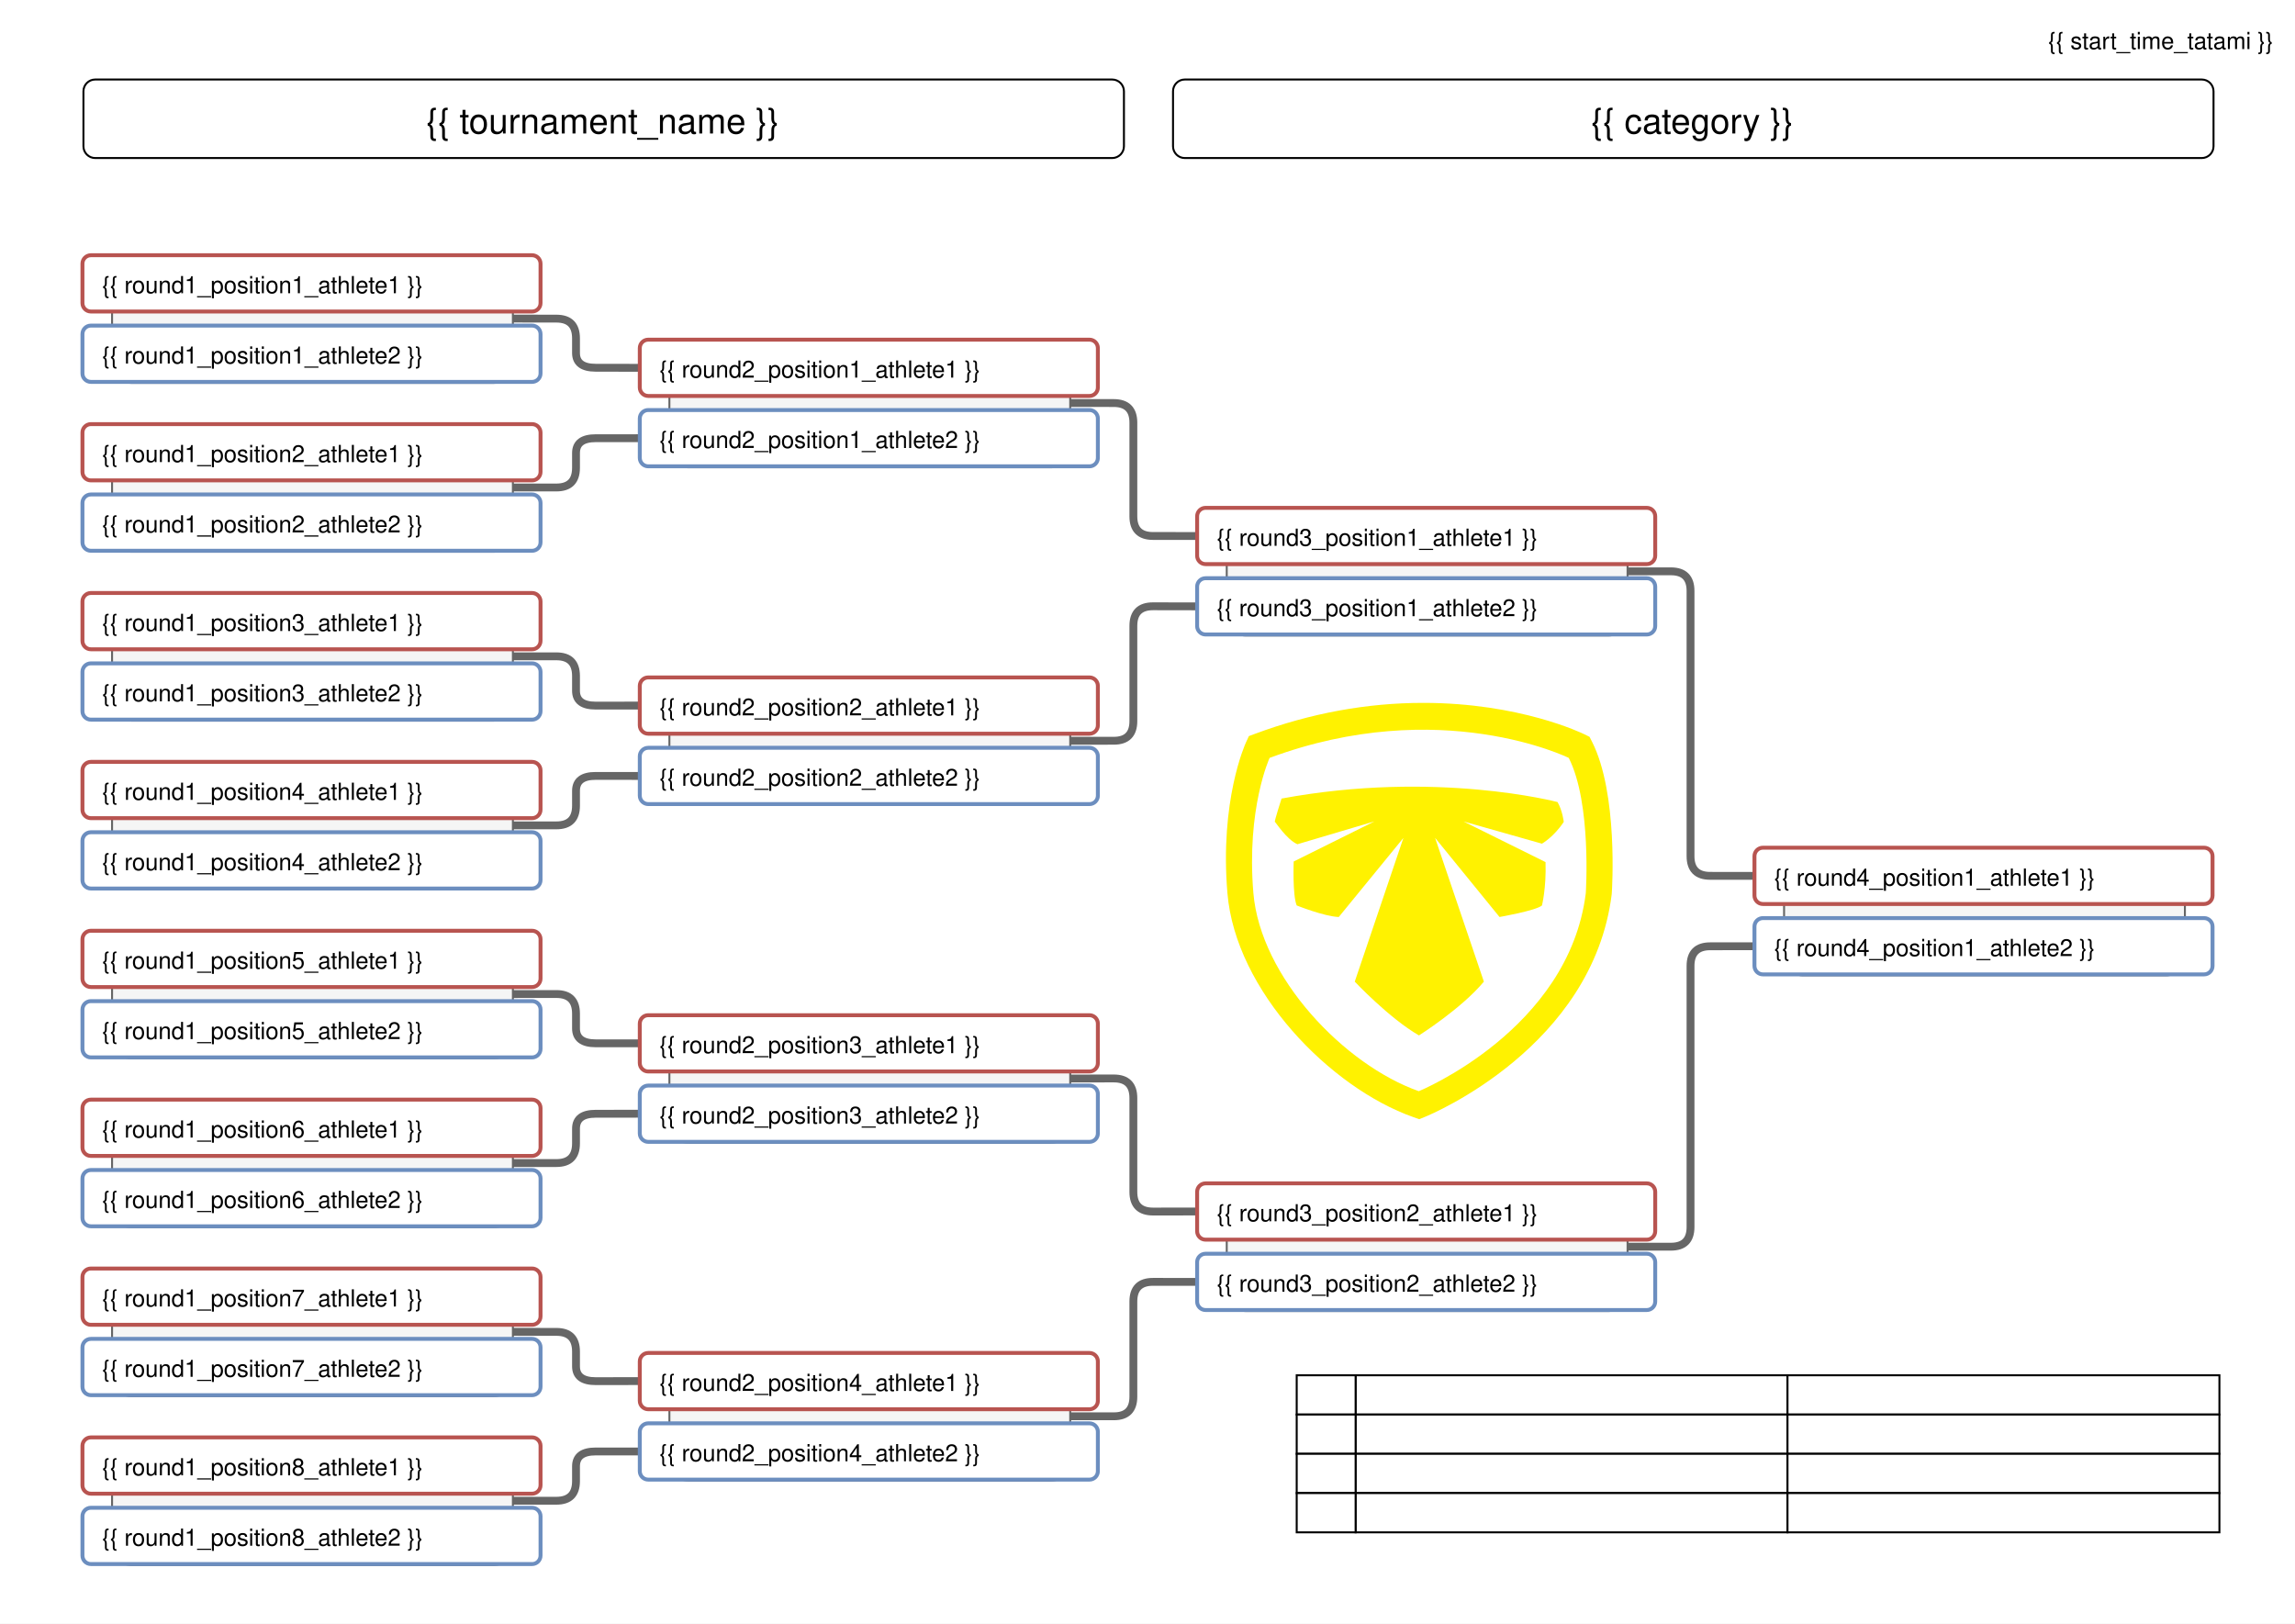
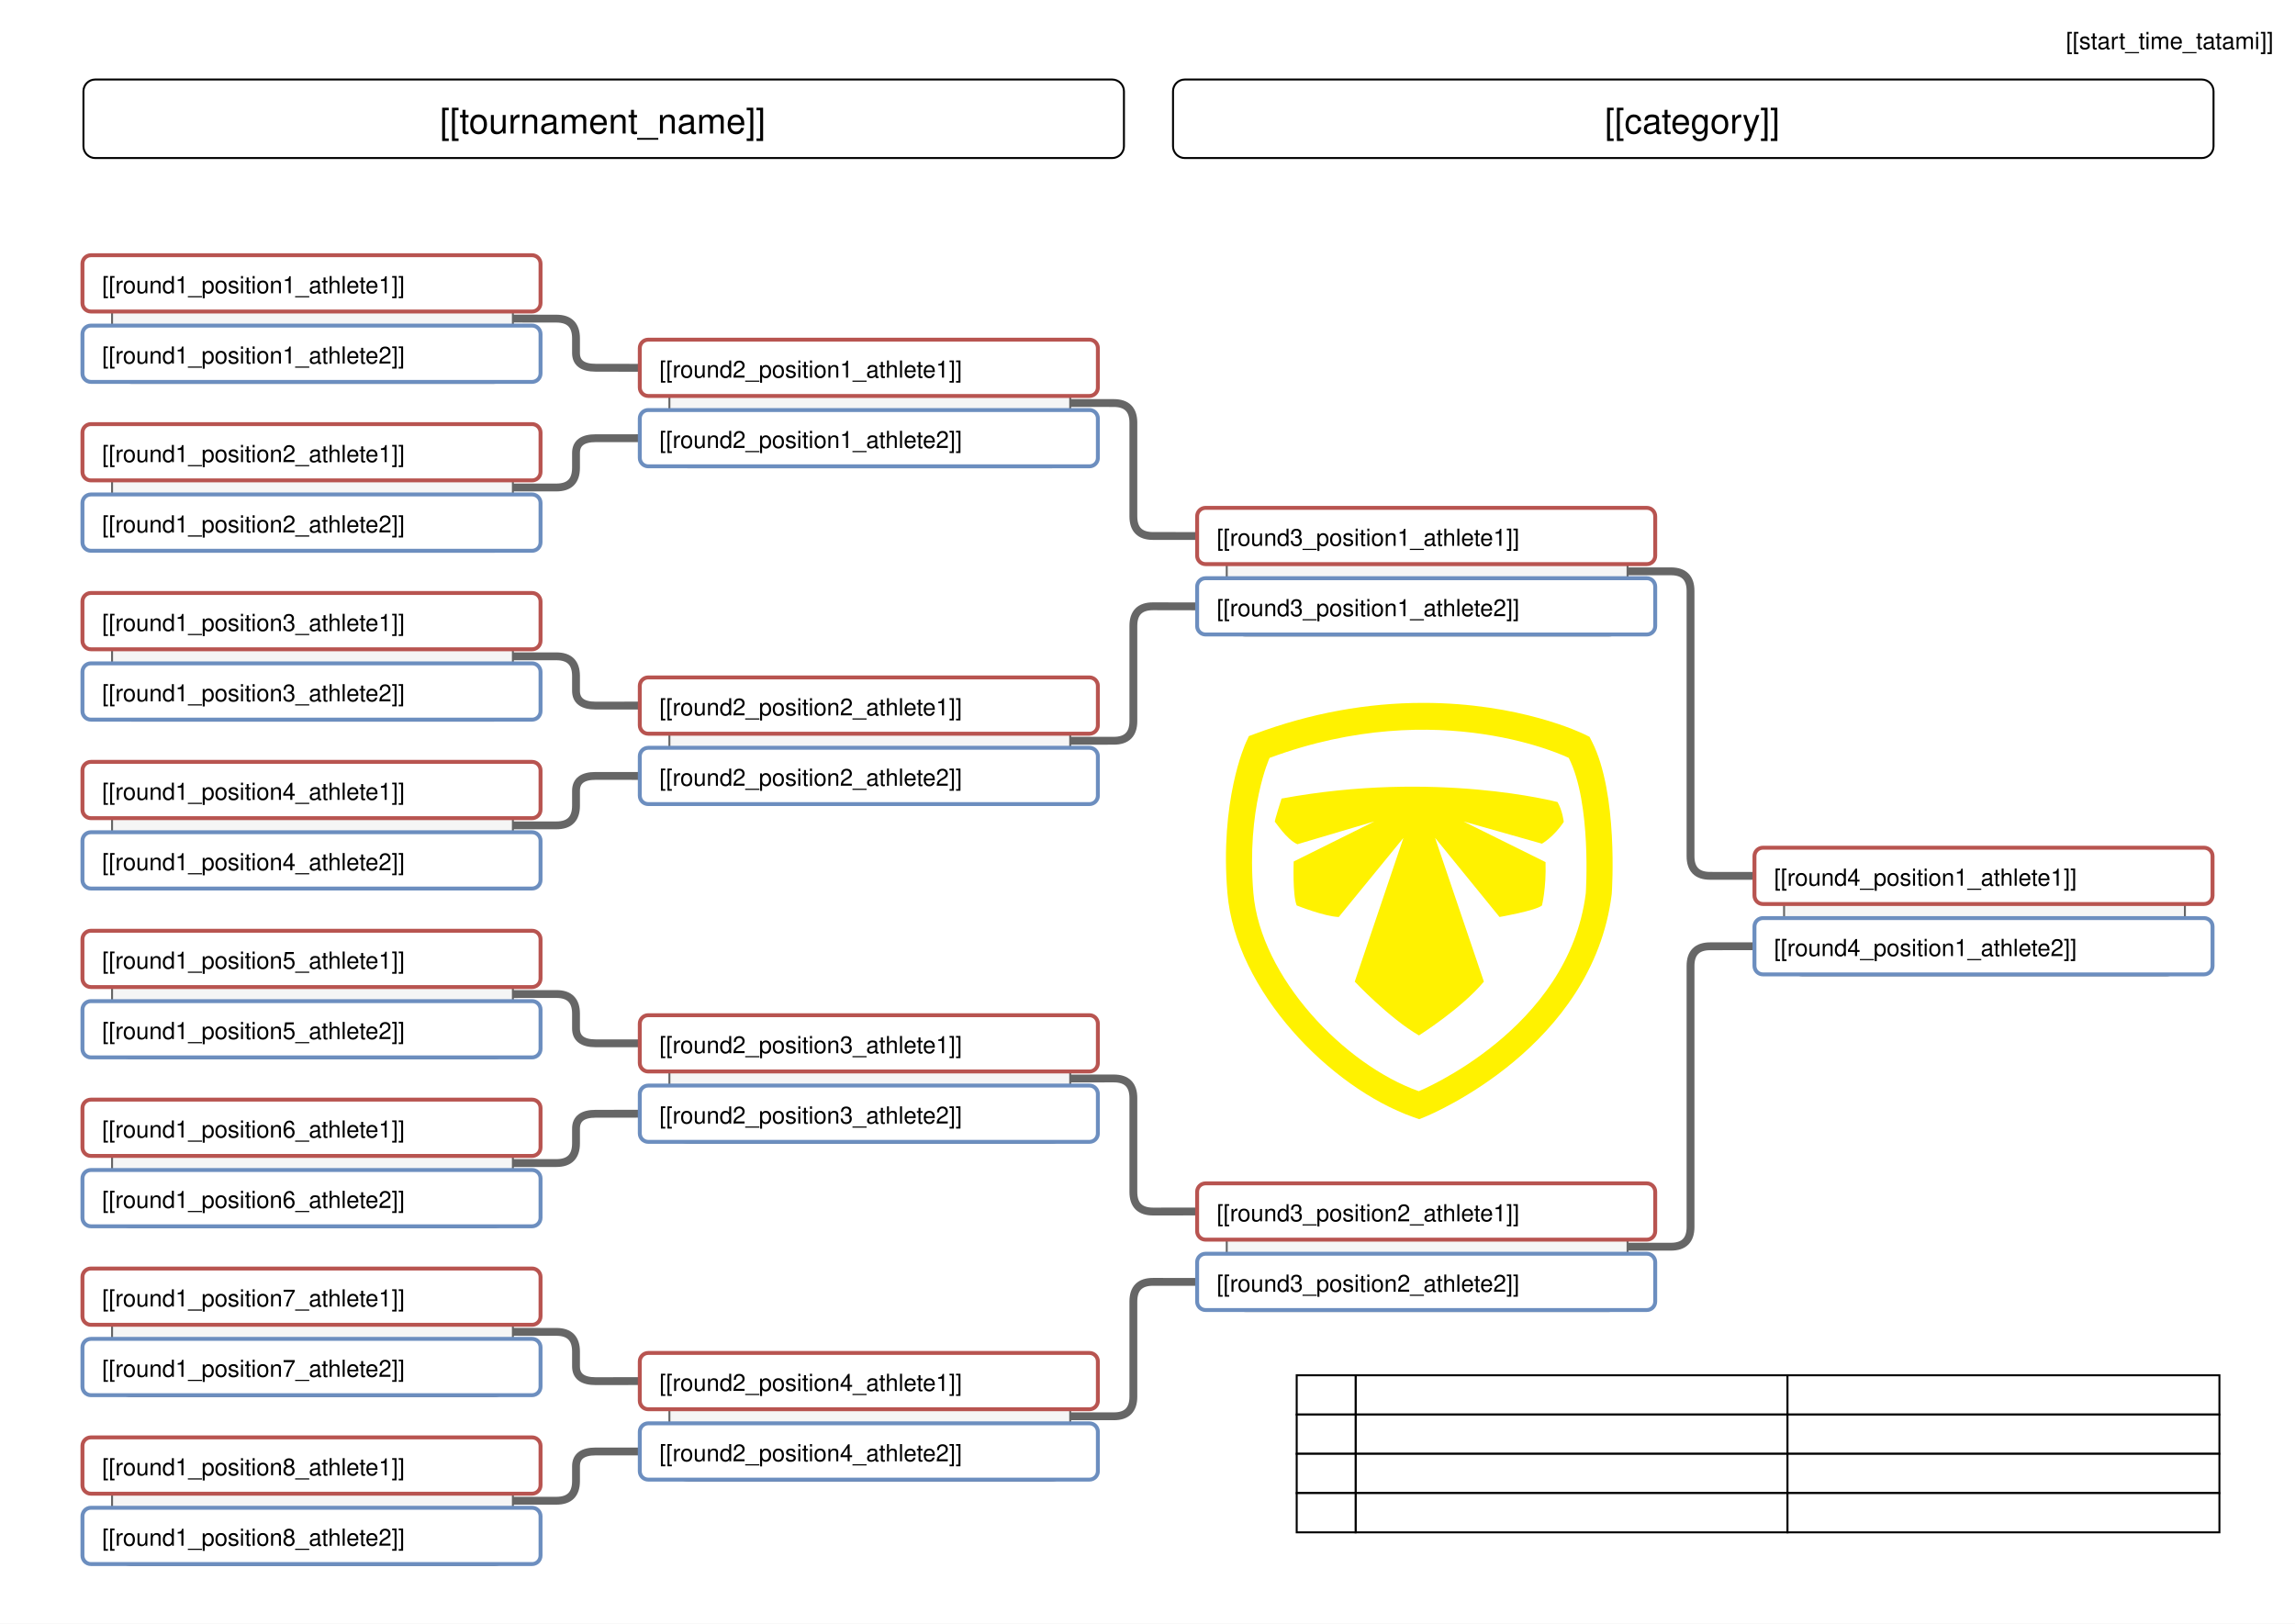
<svg xmlns="http://www.w3.org/2000/svg" style="background: #ffffff; background-color: #ffffff; color-scheme: light;" version="1.1" width="1169px" height="827px" viewBox="0 0 1169 827">
  <defs />
  <rect fill="#ffffff" width="100%" height="100%" x="0" y="0" style="fill: rgb(255, 255, 255);" />
  <g>
    <g data-cell-id="0">
      <g data-cell-id="1">
        <g data-cell-id="Np6NXg_4izOHI7aook8U-42">
          <g>
            <path d="M 260.75 248.3 L 283.4 248.3 Q 293.4 248.3 293.4 238.3 L 293.4 230.75 Q 293.4 223.2 303.4 223.2 L 325.89 223.19" fill="none" stroke="#666666" stroke-width="4" stroke-miterlimit="10" pointer-events="stroke" style="stroke: rgb(102, 102, 102);" />
          </g>
        </g>
        <g data-cell-id="Np6NXg_4izOHI7aook8U-43">
          <g>
            <path d="M 260.75 162.26 L 283.4 162.29 Q 293.4 162.3 293.4 172.3 L 293.4 179.8 Q 293.4 187.3 303.4 187.31 L 325.89 187.35" fill="none" stroke="#666666" stroke-width="4" stroke-miterlimit="10" pointer-events="stroke" style="stroke: rgb(102, 102, 102);" />
          </g>
        </g>
        <g data-cell-id="Np6NXg_4izOHI7aook8U-57">
          <g>
            <path d="M 260.75 420.4 L 283.4 420.4 Q 293.4 420.4 293.4 410.4 L 293.4 402.8 Q 293.4 395.2 303.4 395.21 L 325.89 395.23" fill="none" stroke="#666666" stroke-width="4" stroke-miterlimit="10" pointer-events="stroke" style="stroke: rgb(102, 102, 102);" />
          </g>
        </g>
        <g data-cell-id="Np6NXg_4izOHI7aook8U-58">
          <g>
            <path d="M 260.75 334.3 L 283.4 334.3 Q 293.4 334.3 293.4 344.3 L 293.4 351.85 Q 293.4 359.4 303.4 359.4 L 325.89 359.38" fill="none" stroke="#666666" stroke-width="4" stroke-miterlimit="10" pointer-events="stroke" style="stroke: rgb(102, 102, 102);" />
          </g>
        </g>
        <g data-cell-id="Np6NXg_4izOHI7aook8U-63">
          <g>
            <path d="M 544.64 205.27 L 567.3 205.29 Q 577.3 205.3 577.3 215.3 L 577.3 263 Q 577.3 273 587.3 273 L 609.78 273.01" fill="none" stroke="#666666" stroke-width="4" stroke-miterlimit="10" pointer-events="stroke" style="stroke: rgb(102, 102, 102);" />
          </g>
        </g>
        <g data-cell-id="Np6NXg_4izOHI7aook8U-64">
          <g>
            <path d="M 544.64 377.31 L 567.3 377.3 Q 577.3 377.3 577.3 367.3 L 577.3 318.8 Q 577.3 308.8 587.3 308.81 L 609.78 308.85" fill="none" stroke="#666666" stroke-width="4" stroke-miterlimit="10" pointer-events="stroke" style="stroke: rgb(102, 102, 102);" />
          </g>
        </g>
        <g data-cell-id="cP9SBrHYOixEWWslTNj9-5">
          <g>
            <path d="M 260.75 592.4 L 283.4 592.4 Q 293.4 592.4 293.4 582.4 L 293.4 574.85 Q 293.4 567.3 303.4 567.29 L 325.89 567.27" fill="none" stroke="#666666" stroke-width="4" stroke-miterlimit="10" pointer-events="stroke" style="stroke: rgb(102, 102, 102);" />
          </g>
        </g>
        <g data-cell-id="cP9SBrHYOixEWWslTNj9-6">
          <g>
            <path d="M 260.75 506.33 L 283.4 506.31 Q 293.4 506.3 293.4 516.3 L 293.4 523.85 Q 293.4 531.4 303.4 531.41 L 325.89 531.42" fill="none" stroke="#666666" stroke-width="4" stroke-miterlimit="10" pointer-events="stroke" style="stroke: rgb(102, 102, 102);" />
          </g>
        </g>
        <g data-cell-id="cP9SBrHYOixEWWslTNj9-11">
          <g>
            <path d="M 260.75 764.4 L 283.4 764.4 Q 293.4 764.4 293.4 754.4 L 293.4 746.85 Q 293.4 739.3 303.4 739.3 L 325.89 739.3" fill="none" stroke="#666666" stroke-width="4" stroke-miterlimit="10" pointer-events="stroke" style="stroke: rgb(102, 102, 102);" />
          </g>
        </g>
        <g data-cell-id="cP9SBrHYOixEWWslTNj9-12">
          <g>
            <path d="M 260.75 678.37 L 283.4 678.39 Q 293.4 678.4 293.4 688.4 L 293.4 695.95 Q 293.4 703.5 303.4 703.49 L 325.89 703.46" fill="none" stroke="#666666" stroke-width="4" stroke-miterlimit="10" pointer-events="stroke" style="stroke: rgb(102, 102, 102);" />
          </g>
        </g>
        <g data-cell-id="cP9SBrHYOixEWWslTNj9-17">
          <g>
            <path d="M 544.64 549.34 L 567.3 549.31 Q 577.3 549.3 577.3 559.3 L 577.3 607.1 Q 577.3 617.1 587.3 617.1 L 609.78 617.08" fill="none" stroke="#666666" stroke-width="4" stroke-miterlimit="10" pointer-events="stroke" style="stroke: rgb(102, 102, 102);" />
          </g>
        </g>
        <g data-cell-id="cP9SBrHYOixEWWslTNj9-18">
          <g>
            <path d="M 544.64 721.38 L 567.3 721.39 Q 577.3 721.4 577.3 711.4 L 577.3 662.9 Q 577.3 652.9 587.3 652.91 L 609.78 652.93" fill="none" stroke="#666666" stroke-width="4" stroke-miterlimit="10" pointer-events="stroke" style="stroke: rgb(102, 102, 102);" />
          </g>
        </g>
        <g data-cell-id="cP9SBrHYOixEWWslTNj9-40">
          <g>
            <path d="M 828.53 291 L 851.1 291 Q 861.1 291 861.1 301 L 861.1 436.1 Q 861.1 446.1 871.1 446.11 L 893.67 446.12" fill="none" stroke="#666666" stroke-width="4" stroke-miterlimit="10" pointer-events="stroke" style="stroke: rgb(102, 102, 102);" />
          </g>
        </g>
        <g data-cell-id="cP9SBrHYOixEWWslTNj9-41">
          <g>
            <path d="M 893.67 481.96 L 871.1 481.99 Q 861.1 482 861.1 492 L 861.1 625 Q 861.1 635 851.1 635 L 828.53 635.01" fill="none" stroke="#666666" stroke-width="4" stroke-miterlimit="10" pointer-events="stroke" style="stroke: rgb(102, 102, 102);" />
          </g>
        </g>
        <g data-cell-id="7TzrphOt-DHHnTkeYhhr-1">
          <g transform="translate(0.5,0.5)">
            <rect x="597" y="40" width="530" height="40" rx="6" ry="6" fill="#ffffff" stroke="#000000" pointer-events="all" style="fill: rgb(255, 255, 255); stroke: rgb(0, 0, 0);" />
          </g>
          <g>
            <g fill="#000000" font-family="Helvetica" text-anchor="middle" font-size="18px" style="fill: rgb(0, 0, 0);">
-               <text x="862" y="68">{{ category }}</text>
+               <text x="862" y="68">[[category]]</text>
            </g>
          </g>
        </g>
        <g data-cell-id="7TzrphOt-DHHnTkeYhhr-20">
          <g transform="translate(0.5,0.5)" />
          <g data-cell-id="7TzrphOt-DHHnTkeYhhr-6">
            <g transform="translate(0.5,0.5)" />
            <g data-cell-id="7TzrphOt-DHHnTkeYhhr-3">
              <g transform="translate(0.5,0.5)">
                <rect x="690" y="700" width="220" height="20" fill="#ffffff" stroke="#000000" pointer-events="all" style="fill: rgb(255, 255, 255); stroke: rgb(0, 0, 0);" />
              </g>
            </g>
            <g data-cell-id="7TzrphOt-DHHnTkeYhhr-4">
              <g transform="translate(0.5,0.5)">
                <rect x="910" y="700" width="220" height="20" fill="#ffffff" stroke="#000000" pointer-events="all" style="fill: rgb(255, 255, 255); stroke: rgb(0, 0, 0);" />
              </g>
            </g>
            <g data-cell-id="7TzrphOt-DHHnTkeYhhr-5">
              <g transform="translate(0.5,0.5)">
                <rect x="660" y="700" width="30" height="20" fill="#ffffff" stroke="#000000" pointer-events="all" style="fill: rgb(255, 255, 255); stroke: rgb(0, 0, 0);" />
              </g>
            </g>
          </g>
          <g data-cell-id="7TzrphOt-DHHnTkeYhhr-7">
            <g transform="translate(0.5,0.5)" />
            <g data-cell-id="7TzrphOt-DHHnTkeYhhr-8">
              <g transform="translate(0.5,0.5)">
                <rect x="690" y="720" width="220" height="20" fill="#ffffff" stroke="#000000" pointer-events="all" style="fill: rgb(255, 255, 255); stroke: rgb(0, 0, 0);" />
              </g>
            </g>
            <g data-cell-id="7TzrphOt-DHHnTkeYhhr-9">
              <g transform="translate(0.5,0.5)">
                <rect x="910" y="720" width="220" height="20" fill="#ffffff" stroke="#000000" pointer-events="all" style="fill: rgb(255, 255, 255); stroke: rgb(0, 0, 0);" />
              </g>
            </g>
            <g data-cell-id="7TzrphOt-DHHnTkeYhhr-10">
              <g transform="translate(0.5,0.5)">
                <rect x="660" y="720" width="30" height="20" fill="#ffffff" stroke="#000000" pointer-events="all" style="fill: rgb(255, 255, 255); stroke: rgb(0, 0, 0);" />
              </g>
            </g>
          </g>
          <g data-cell-id="7TzrphOt-DHHnTkeYhhr-11">
            <g transform="translate(0.5,0.5)" />
            <g data-cell-id="7TzrphOt-DHHnTkeYhhr-12">
              <g transform="translate(0.5,0.5)">
                <rect x="690" y="740" width="220" height="20" fill="#ffffff" stroke="#000000" pointer-events="all" style="fill: rgb(255, 255, 255); stroke: rgb(0, 0, 0);" />
              </g>
            </g>
            <g data-cell-id="7TzrphOt-DHHnTkeYhhr-13">
              <g transform="translate(0.5,0.5)">
                <rect x="910" y="740" width="220" height="20" fill="#ffffff" stroke="#000000" pointer-events="all" style="fill: rgb(255, 255, 255); stroke: rgb(0, 0, 0);" />
              </g>
            </g>
            <g data-cell-id="7TzrphOt-DHHnTkeYhhr-14">
              <g transform="translate(0.5,0.5)">
                <rect x="660" y="740" width="30" height="20" fill="#ffffff" stroke="#000000" pointer-events="all" style="fill: rgb(255, 255, 255); stroke: rgb(0, 0, 0);" />
              </g>
            </g>
          </g>
          <g data-cell-id="7TzrphOt-DHHnTkeYhhr-15">
            <g transform="translate(0.5,0.5)" />
            <g data-cell-id="7TzrphOt-DHHnTkeYhhr-16">
              <g transform="translate(0.5,0.5)">
                <rect x="690" y="760" width="220" height="20" fill="#ffffff" stroke="#000000" pointer-events="all" style="fill: rgb(255, 255, 255); stroke: rgb(0, 0, 0);" />
              </g>
            </g>
            <g data-cell-id="7TzrphOt-DHHnTkeYhhr-17">
              <g transform="translate(0.5,0.5)">
                <rect x="910" y="760" width="220" height="20" fill="#ffffff" stroke="#000000" pointer-events="all" style="fill: rgb(255, 255, 255); stroke: rgb(0, 0, 0);" />
              </g>
            </g>
            <g data-cell-id="7TzrphOt-DHHnTkeYhhr-18">
              <g transform="translate(0.5,0.5)">
                <rect x="660" y="760" width="30" height="20" fill="#ffffff" stroke="#000000" pointer-events="all" style="fill: rgb(255, 255, 255); stroke: rgb(0, 0, 0);" />
              </g>
            </g>
          </g>
        </g>
        <g data-cell-id="Np6NXg_4izOHI7aook8U-31">
          <g transform="translate(0.5,0.5)">
            <rect x="56.58" y="130" width="204.17" height="64.51" rx="9.68" ry="9.68" fill="#f5f5f5" stroke="#666666" pointer-events="all" style="fill: rgb(245, 245, 245); stroke: rgb(102, 102, 102);" />
          </g>
        </g>
        <g data-cell-id="Np6NXg_4izOHI7aook8U-32">
          <g>
            <rect x="42" y="130" width="233.33" height="28.67" rx="4.3" ry="4.3" fill="#ffffff" stroke="#b85450" stroke-width="2" pointer-events="all" style="fill: rgb(255, 255, 255); stroke: rgb(184, 84, 80);" />
          </g>
          <g>
-             <g fill="#000000" font-family="Helvetica" font-size="12px" style="fill: rgb(0, 0, 0);">
-               <text x="52" y="149.34">{{ round1_position1_athlete1 }}</text>
+             <g fill="#000000" font-family="Helvetica" text-anchor="start" font-size="12px" style="fill: rgb(0, 0, 0);">
+               <text x="52" y="149.34">[[round1_position1_athlete1]]</text>
            </g>
          </g>
        </g>
        <g data-cell-id="Np6NXg_4izOHI7aook8U-33">
          <g>
            <rect x="42" y="165.84" width="233.33" height="28.67" rx="4.3" ry="4.3" fill="#ffffff" stroke="#6c8ebf" stroke-width="2" pointer-events="all" style="fill: rgb(255, 255, 255); stroke: rgb(108, 142, 191);" />
          </g>
          <g>
-             <g fill="#000000" font-family="Helvetica" font-size="12px" style="fill: rgb(0, 0, 0);">
-               <text x="52" y="185.18">{{ round1_position1_athlete2 }}</text>
+             <g fill="#000000" font-family="Helvetica" text-anchor="start" font-size="12px" style="fill: rgb(0, 0, 0);">
+               <text x="52" y="185.18">[[round1_position1_athlete2]]</text>
            </g>
          </g>
        </g>
        <g data-cell-id="Np6NXg_4izOHI7aook8U-27">
          <g transform="translate(0.5,0.5)">
            <rect x="56.58" y="216.02" width="204.17" height="64.51" rx="9.68" ry="9.68" fill="#f5f5f5" stroke="#666666" pointer-events="all" style="fill: rgb(245, 245, 245); stroke: rgb(102, 102, 102);" />
          </g>
        </g>
        <g data-cell-id="Np6NXg_4izOHI7aook8U-12">
          <g>
            <rect x="42" y="216.02" width="233.33" height="28.67" rx="4.3" ry="4.3" fill="#ffffff" stroke="#b85450" stroke-width="2" pointer-events="all" style="fill: rgb(255, 255, 255); stroke: rgb(184, 84, 80);" />
          </g>
          <g>
-             <g fill="#000000" font-family="Helvetica" font-size="12px" style="fill: rgb(0, 0, 0);">
-               <text x="52" y="235.36">{{ round1_position2_athlete1 }}</text>
+             <g fill="#000000" font-family="Helvetica" text-anchor="start" font-size="12px" style="fill: rgb(0, 0, 0);">
+               <text x="52" y="235.36">[[round1_position2_athlete1]]</text>
            </g>
          </g>
        </g>
        <g data-cell-id="Np6NXg_4izOHI7aook8U-13">
          <g>
            <rect x="42" y="251.86" width="233.33" height="28.67" rx="4.3" ry="4.3" fill="#ffffff" stroke="#6c8ebf" stroke-width="2" pointer-events="all" style="fill: rgb(255, 255, 255); stroke: rgb(108, 142, 191);" />
          </g>
          <g>
-             <g fill="#000000" font-family="Helvetica" font-size="12px" style="fill: rgb(0, 0, 0);">
-               <text x="52" y="271.2">{{ round1_position2_athlete2 }}</text>
+             <g fill="#000000" font-family="Helvetica" text-anchor="start" font-size="12px" style="fill: rgb(0, 0, 0);">
+               <text x="52" y="271.2">[[round1_position2_athlete2]]</text>
            </g>
          </g>
        </g>
        <g data-cell-id="Np6NXg_4izOHI7aook8U-54">
          <g transform="translate(0.5,0.5)">
            <rect x="56.58" y="302.04" width="204.17" height="64.51" rx="9.68" ry="9.68" fill="#f5f5f5" stroke="#666666" pointer-events="all" style="fill: rgb(245, 245, 245); stroke: rgb(102, 102, 102);" />
          </g>
        </g>
        <g data-cell-id="Np6NXg_4izOHI7aook8U-55">
          <g>
            <rect x="42" y="302.04" width="233.33" height="28.67" rx="4.3" ry="4.3" fill="#ffffff" stroke="#b85450" stroke-width="2" pointer-events="all" style="fill: rgb(255, 255, 255); stroke: rgb(184, 84, 80);" />
          </g>
          <g>
-             <g fill="#000000" font-family="Helvetica" font-size="12px" style="fill: rgb(0, 0, 0);">
-               <text x="52" y="321.38">{{ round1_position3_athlete1 }}</text>
+             <g fill="#000000" font-family="Helvetica" text-anchor="start" font-size="12px" style="fill: rgb(0, 0, 0);">
+               <text x="52" y="321.38">[[round1_position3_athlete1]]</text>
            </g>
          </g>
        </g>
        <g data-cell-id="Np6NXg_4izOHI7aook8U-56">
          <g>
            <rect x="42" y="337.88" width="233.33" height="28.67" rx="4.3" ry="4.3" fill="#ffffff" stroke="#6c8ebf" stroke-width="2" pointer-events="all" style="fill: rgb(255, 255, 255); stroke: rgb(108, 142, 191);" />
          </g>
          <g>
-             <g fill="#000000" font-family="Helvetica" font-size="12px" style="fill: rgb(0, 0, 0);">
-               <text x="52" y="357.22">{{ round1_position3_athlete2 }}</text>
+             <g fill="#000000" font-family="Helvetica" text-anchor="start" font-size="12px" style="fill: rgb(0, 0, 0);">
+               <text x="52" y="357.22">[[round1_position3_athlete2]]</text>
            </g>
          </g>
        </g>
        <g data-cell-id="Np6NXg_4izOHI7aook8U-50">
          <g transform="translate(0.5,0.5)">
            <rect x="56.58" y="388.06" width="204.17" height="64.51" rx="9.68" ry="9.68" fill="#f5f5f5" stroke="#666666" pointer-events="all" style="fill: rgb(245, 245, 245); stroke: rgb(102, 102, 102);" />
          </g>
        </g>
        <g data-cell-id="Np6NXg_4izOHI7aook8U-51">
          <g>
            <rect x="42" y="388.06" width="233.33" height="28.67" rx="4.3" ry="4.3" fill="#ffffff" stroke="#b85450" stroke-width="2" pointer-events="all" style="fill: rgb(255, 255, 255); stroke: rgb(184, 84, 80);" />
          </g>
          <g>
-             <g fill="#000000" font-family="Helvetica" font-size="12px" style="fill: rgb(0, 0, 0);">
-               <text x="52" y="407.39">{{ round1_position4_athlete1 }}</text>
+             <g fill="#000000" font-family="Helvetica" text-anchor="start" font-size="12px" style="fill: rgb(0, 0, 0);">
+               <text x="52" y="407.39">[[round1_position4_athlete1]]</text>
            </g>
          </g>
        </g>
        <g data-cell-id="Np6NXg_4izOHI7aook8U-52">
          <g>
            <rect x="42" y="423.9" width="233.33" height="28.67" rx="4.3" ry="4.3" fill="#ffffff" stroke="#6c8ebf" stroke-width="2" pointer-events="all" style="fill: rgb(255, 255, 255); stroke: rgb(108, 142, 191);" />
          </g>
          <g>
-             <g fill="#000000" font-family="Helvetica" font-size="12px" style="fill: rgb(0, 0, 0);">
-               <text x="52" y="443.24">{{ round1_position4_athlete2 }}</text>
+             <g fill="#000000" font-family="Helvetica" text-anchor="start" font-size="12px" style="fill: rgb(0, 0, 0);">
+               <text x="52" y="443.24">[[round1_position4_athlete2]]</text>
            </g>
          </g>
        </g>
        <g data-cell-id="cP9SBrHYOixEWWslTNj9-24">
          <g transform="translate(0.5,0.5)">
            <rect x="56.58" y="474.08" width="204.17" height="64.51" rx="9.68" ry="9.68" fill="#f5f5f5" stroke="#666666" pointer-events="all" style="fill: rgb(245, 245, 245); stroke: rgb(102, 102, 102);" />
          </g>
        </g>
        <g data-cell-id="cP9SBrHYOixEWWslTNj9-25">
          <g>
            <rect x="42" y="474.08" width="233.33" height="28.67" rx="4.3" ry="4.3" fill="#ffffff" stroke="#b85450" stroke-width="2" pointer-events="all" style="fill: rgb(255, 255, 255); stroke: rgb(184, 84, 80);" />
          </g>
          <g>
-             <g fill="#000000" font-family="Helvetica" font-size="12px" style="fill: rgb(0, 0, 0);">
-               <text x="52" y="493.41">{{ round1_position5_athlete1 }}</text>
+             <g fill="#000000" font-family="Helvetica" text-anchor="start" font-size="12px" style="fill: rgb(0, 0, 0);">
+               <text x="52" y="493.41">[[round1_position5_athlete1]]</text>
            </g>
          </g>
        </g>
        <g data-cell-id="cP9SBrHYOixEWWslTNj9-26">
          <g>
            <rect x="42" y="509.92" width="233.33" height="28.67" rx="4.3" ry="4.3" fill="#ffffff" stroke="#6c8ebf" stroke-width="2" pointer-events="all" style="fill: rgb(255, 255, 255); stroke: rgb(108, 142, 191);" />
          </g>
          <g>
-             <g fill="#000000" font-family="Helvetica" font-size="12px" style="fill: rgb(0, 0, 0);">
-               <text x="52" y="529.26">{{ round1_position5_athlete2 }}</text>
+             <g fill="#000000" font-family="Helvetica" text-anchor="start" font-size="12px" style="fill: rgb(0, 0, 0);">
+               <text x="52" y="529.26">[[round1_position5_athlete2]]</text>
            </g>
          </g>
        </g>
        <g data-cell-id="cP9SBrHYOixEWWslTNj9-20">
          <g transform="translate(0.5,0.5)">
            <rect x="56.58" y="560.1" width="204.17" height="64.51" rx="9.68" ry="9.68" fill="#f5f5f5" stroke="#666666" pointer-events="all" style="fill: rgb(245, 245, 245); stroke: rgb(102, 102, 102);" />
          </g>
        </g>
        <g data-cell-id="cP9SBrHYOixEWWslTNj9-21">
          <g>
            <rect x="42" y="560.1" width="233.33" height="28.67" rx="4.3" ry="4.3" fill="#ffffff" stroke="#b85450" stroke-width="2" pointer-events="all" style="fill: rgb(255, 255, 255); stroke: rgb(184, 84, 80);" />
          </g>
          <g>
-             <g fill="#000000" font-family="Helvetica" font-size="12px" style="fill: rgb(0, 0, 0);">
-               <text x="52" y="579.43">{{ round1_position6_athlete1 }}</text>
+             <g fill="#000000" font-family="Helvetica" text-anchor="start" font-size="12px" style="fill: rgb(0, 0, 0);">
+               <text x="52" y="579.43">[[round1_position6_athlete1]]</text>
            </g>
          </g>
        </g>
        <g data-cell-id="cP9SBrHYOixEWWslTNj9-22">
          <g>
            <rect x="42" y="595.94" width="233.33" height="28.67" rx="4.3" ry="4.3" fill="#ffffff" stroke="#6c8ebf" stroke-width="2" pointer-events="all" style="fill: rgb(255, 255, 255); stroke: rgb(108, 142, 191);" />
          </g>
          <g>
-             <g fill="#000000" font-family="Helvetica" font-size="12px" style="fill: rgb(0, 0, 0);">
-               <text x="52" y="615.27">{{ round1_position6_athlete2 }}</text>
+             <g fill="#000000" font-family="Helvetica" text-anchor="start" font-size="12px" style="fill: rgb(0, 0, 0);">
+               <text x="52" y="615.27">[[round1_position6_athlete2]]</text>
            </g>
          </g>
        </g>
        <g data-cell-id="cP9SBrHYOixEWWslTNj9-32">
          <g transform="translate(0.5,0.5)">
            <rect x="56.58" y="646.12" width="204.17" height="64.51" rx="9.68" ry="9.68" fill="#f5f5f5" stroke="#666666" pointer-events="all" style="fill: rgb(245, 245, 245); stroke: rgb(102, 102, 102);" />
          </g>
        </g>
        <g data-cell-id="cP9SBrHYOixEWWslTNj9-33">
          <g>
            <rect x="42" y="646.12" width="233.33" height="28.67" rx="4.3" ry="4.3" fill="#ffffff" stroke="#b85450" stroke-width="2" pointer-events="all" style="fill: rgb(255, 255, 255); stroke: rgb(184, 84, 80);" />
          </g>
          <g>
-             <g fill="#000000" font-family="Helvetica" font-size="12px" style="fill: rgb(0, 0, 0);">
-               <text x="52" y="665.45">{{ round1_position7_athlete1 }}</text>
+             <g fill="#000000" font-family="Helvetica" text-anchor="start" font-size="12px" style="fill: rgb(0, 0, 0);">
+               <text x="52" y="665.45">[[round1_position7_athlete1]]</text>
            </g>
          </g>
        </g>
        <g data-cell-id="cP9SBrHYOixEWWslTNj9-34">
          <g>
            <rect x="42" y="681.96" width="233.33" height="28.67" rx="4.3" ry="4.3" fill="#ffffff" stroke="#6c8ebf" stroke-width="2" pointer-events="all" style="fill: rgb(255, 255, 255); stroke: rgb(108, 142, 191);" />
          </g>
          <g>
-             <g fill="#000000" font-family="Helvetica" font-size="12px" style="fill: rgb(0, 0, 0);">
-               <text x="52" y="701.29">{{ round1_position7_athlete2 }}</text>
+             <g fill="#000000" font-family="Helvetica" text-anchor="start" font-size="12px" style="fill: rgb(0, 0, 0);">
+               <text x="52" y="701.29">[[round1_position7_athlete2]]</text>
            </g>
          </g>
        </g>
        <g data-cell-id="cP9SBrHYOixEWWslTNj9-28">
          <g transform="translate(0.5,0.5)">
            <rect x="56.58" y="732.14" width="204.17" height="64.51" rx="9.68" ry="9.68" fill="#f5f5f5" stroke="#666666" pointer-events="all" style="fill: rgb(245, 245, 245); stroke: rgb(102, 102, 102);" />
          </g>
        </g>
        <g data-cell-id="cP9SBrHYOixEWWslTNj9-29">
          <g>
            <rect x="42" y="732.14" width="233.33" height="28.67" rx="4.3" ry="4.3" fill="#ffffff" stroke="#b85450" stroke-width="2" pointer-events="all" style="fill: rgb(255, 255, 255); stroke: rgb(184, 84, 80);" />
          </g>
          <g>
-             <g fill="#000000" font-family="Helvetica" font-size="12px" style="fill: rgb(0, 0, 0);">
-               <text x="52" y="751.47">{{ round1_position8_athlete1 }}</text>
+             <g fill="#000000" font-family="Helvetica" text-anchor="start" font-size="12px" style="fill: rgb(0, 0, 0);">
+               <text x="52" y="751.47">[[round1_position8_athlete1]]</text>
            </g>
          </g>
        </g>
        <g data-cell-id="cP9SBrHYOixEWWslTNj9-30">
          <g>
            <rect x="42" y="767.98" width="233.33" height="28.67" rx="4.3" ry="4.3" fill="#ffffff" stroke="#6c8ebf" stroke-width="2" pointer-events="all" style="fill: rgb(255, 255, 255); stroke: rgb(108, 142, 191);" />
          </g>
          <g>
-             <g fill="#000000" font-family="Helvetica" font-size="12px" style="fill: rgb(0, 0, 0);">
-               <text x="52" y="787.31">{{ round1_position8_athlete2 }}</text>
+             <g fill="#000000" font-family="Helvetica" text-anchor="start" font-size="12px" style="fill: rgb(0, 0, 0);">
+               <text x="52" y="787.31">[[round1_position8_athlete2]]</text>
            </g>
          </g>
        </g>
        <g data-cell-id="cP9SBrHYOixEWWslTNj9-8">
          <g transform="translate(0.5,0.5)">
            <rect x="340.47" y="689.13" width="204.17" height="64.51" rx="9.68" ry="9.68" fill="#f5f5f5" stroke="#666666" pointer-events="all" style="fill: rgb(245, 245, 245); stroke: rgb(102, 102, 102);" />
          </g>
        </g>
        <g data-cell-id="cP9SBrHYOixEWWslTNj9-9">
          <g>
            <rect x="325.89" y="689.13" width="233.33" height="28.67" rx="4.3" ry="4.3" fill="#ffffff" stroke="#b85450" stroke-width="2" pointer-events="all" style="fill: rgb(255, 255, 255); stroke: rgb(184, 84, 80);" />
          </g>
          <g>
-             <g fill="#000000" font-family="Helvetica" font-size="12px" style="fill: rgb(0, 0, 0);">
-               <text x="335.89" y="708.46">{{ round2_position4_athlete1 }}</text>
+             <g fill="#000000" font-family="Helvetica" text-anchor="start" font-size="12px" style="fill: rgb(0, 0, 0);">
+               <text x="335.89" y="708.46">[[round2_position4_athlete1]]</text>
            </g>
          </g>
        </g>
        <g data-cell-id="cP9SBrHYOixEWWslTNj9-10">
          <g>
            <rect x="325.89" y="724.97" width="233.33" height="28.67" rx="4.3" ry="4.3" fill="#ffffff" stroke="#6c8ebf" stroke-width="2" pointer-events="all" style="fill: rgb(255, 255, 255); stroke: rgb(108, 142, 191);" />
          </g>
          <g>
-             <g fill="#000000" font-family="Helvetica" font-size="12px" style="fill: rgb(0, 0, 0);">
-               <text x="335.89" y="744.3">{{ round2_position4_athlete2 }}</text>
+             <g fill="#000000" font-family="Helvetica" text-anchor="start" font-size="12px" style="fill: rgb(0, 0, 0);">
+               <text x="335.89" y="744.3">[[round2_position4_athlete2]]</text>
            </g>
          </g>
        </g>
        <g data-cell-id="cP9SBrHYOixEWWslTNj9-2">
          <g transform="translate(0.5,0.5)">
            <rect x="340.47" y="517.09" width="204.17" height="64.51" rx="9.68" ry="9.68" fill="#f5f5f5" stroke="#666666" pointer-events="all" style="fill: rgb(245, 245, 245); stroke: rgb(102, 102, 102);" />
          </g>
        </g>
        <g data-cell-id="cP9SBrHYOixEWWslTNj9-3">
          <g>
            <rect x="325.89" y="517.09" width="233.33" height="28.67" rx="4.3" ry="4.3" fill="#ffffff" stroke="#b85450" stroke-width="2" pointer-events="all" style="fill: rgb(255, 255, 255); stroke: rgb(184, 84, 80);" />
          </g>
          <g>
-             <g fill="#000000" font-family="Helvetica" font-size="12px" style="fill: rgb(0, 0, 0);">
-               <text x="335.89" y="536.42">{{ round2_position3_athlete1 }}</text>
+             <g fill="#000000" font-family="Helvetica" text-anchor="start" font-size="12px" style="fill: rgb(0, 0, 0);">
+               <text x="335.89" y="536.42">[[round2_position3_athlete1]]</text>
            </g>
          </g>
        </g>
        <g data-cell-id="cP9SBrHYOixEWWslTNj9-4">
          <g>
            <rect x="325.89" y="552.93" width="233.33" height="28.67" rx="4.3" ry="4.3" fill="#ffffff" stroke="#6c8ebf" stroke-width="2" pointer-events="all" style="fill: rgb(255, 255, 255); stroke: rgb(108, 142, 191);" />
          </g>
          <g>
-             <g fill="#000000" font-family="Helvetica" font-size="12px" style="fill: rgb(0, 0, 0);">
-               <text x="335.89" y="572.27">{{ round2_position3_athlete2 }}</text>
+             <g fill="#000000" font-family="Helvetica" text-anchor="start" font-size="12px" style="fill: rgb(0, 0, 0);">
+               <text x="335.89" y="572.27">[[round2_position3_athlete2]]</text>
            </g>
          </g>
        </g>
        <g data-cell-id="Np6NXg_4izOHI7aook8U-46">
          <g transform="translate(0.5,0.5)">
            <rect x="340.47" y="345.05" width="204.17" height="64.51" rx="9.68" ry="9.68" fill="#f5f5f5" stroke="#666666" pointer-events="all" style="fill: rgb(245, 245, 245); stroke: rgb(102, 102, 102);" />
          </g>
        </g>
        <g data-cell-id="Np6NXg_4izOHI7aook8U-47">
          <g>
            <rect x="325.89" y="345.05" width="233.33" height="28.67" rx="4.3" ry="4.3" fill="#ffffff" stroke="#b85450" stroke-width="2" pointer-events="all" style="fill: rgb(255, 255, 255); stroke: rgb(184, 84, 80);" />
          </g>
          <g>
-             <g fill="#000000" font-family="Helvetica" font-size="12px" style="fill: rgb(0, 0, 0);">
-               <text x="335.89" y="364.38">{{ round2_position2_athlete1 }}</text>
+             <g fill="#000000" font-family="Helvetica" text-anchor="start" font-size="12px" style="fill: rgb(0, 0, 0);">
+               <text x="335.89" y="364.38">[[round2_position2_athlete1]]</text>
            </g>
          </g>
        </g>
        <g data-cell-id="Np6NXg_4izOHI7aook8U-48">
          <g>
            <rect x="325.89" y="380.89" width="233.33" height="28.67" rx="4.3" ry="4.3" fill="#ffffff" stroke="#6c8ebf" stroke-width="2" pointer-events="all" style="fill: rgb(255, 255, 255); stroke: rgb(108, 142, 191);" />
          </g>
          <g>
-             <g fill="#000000" font-family="Helvetica" font-size="12px" style="fill: rgb(0, 0, 0);">
-               <text x="335.89" y="400.23">{{ round2_position2_athlete2 }}</text>
+             <g fill="#000000" font-family="Helvetica" text-anchor="start" font-size="12px" style="fill: rgb(0, 0, 0);">
+               <text x="335.89" y="400.23">[[round2_position2_athlete2]]</text>
            </g>
          </g>
        </g>
        <g data-cell-id="Np6NXg_4izOHI7aook8U-35">
          <g transform="translate(0.5,0.5)">
            <rect x="340.47" y="173.01" width="204.17" height="64.51" rx="9.68" ry="9.68" fill="#f5f5f5" stroke="#666666" pointer-events="all" style="fill: rgb(245, 245, 245); stroke: rgb(102, 102, 102);" />
          </g>
        </g>
        <g data-cell-id="Np6NXg_4izOHI7aook8U-36">
          <g>
            <rect x="325.89" y="173.01" width="233.33" height="28.67" rx="4.3" ry="4.3" fill="#ffffff" stroke="#b85450" stroke-width="2" pointer-events="all" style="fill: rgb(255, 255, 255); stroke: rgb(184, 84, 80);" />
          </g>
          <g>
-             <g fill="#000000" font-family="Helvetica" font-size="12px" style="fill: rgb(0, 0, 0);">
-               <text x="335.89" y="192.35">{{ round2_position1_athlete1 }}</text>
+             <g fill="#000000" font-family="Helvetica" text-anchor="start" font-size="12px" style="fill: rgb(0, 0, 0);">
+               <text x="335.89" y="192.35">[[round2_position1_athlete1]]</text>
            </g>
          </g>
        </g>
        <g data-cell-id="Np6NXg_4izOHI7aook8U-37">
          <g>
            <rect x="325.89" y="208.85" width="233.33" height="28.67" rx="4.3" ry="4.3" fill="#ffffff" stroke="#6c8ebf" stroke-width="2" pointer-events="all" style="fill: rgb(255, 255, 255); stroke: rgb(108, 142, 191);" />
          </g>
          <g>
-             <g fill="#000000" font-family="Helvetica" font-size="12px" style="fill: rgb(0, 0, 0);">
-               <text x="335.89" y="228.19">{{ round2_position1_athlete2 }}</text>
+             <g fill="#000000" font-family="Helvetica" text-anchor="start" font-size="12px" style="fill: rgb(0, 0, 0);">
+               <text x="335.89" y="228.19">[[round2_position1_athlete2]]</text>
            </g>
          </g>
        </g>
        <g data-cell-id="Np6NXg_4izOHI7aook8U-60">
          <g transform="translate(0.5,0.5)">
            <rect x="624.36" y="258.67" width="204.17" height="64.51" rx="9.68" ry="9.68" fill="#f5f5f5" stroke="#666666" pointer-events="all" style="fill: rgb(245, 245, 245); stroke: rgb(102, 102, 102);" />
          </g>
        </g>
        <g data-cell-id="Np6NXg_4izOHI7aook8U-61">
          <g>
            <rect x="609.78" y="258.67" width="233.33" height="28.67" rx="4.3" ry="4.3" fill="#ffffff" stroke="#b85450" stroke-width="2" pointer-events="all" style="fill: rgb(255, 255, 255); stroke: rgb(184, 84, 80);" />
          </g>
          <g>
-             <g fill="#000000" font-family="Helvetica" font-size="12px" style="fill: rgb(0, 0, 0);">
-               <text x="619.78" y="278.01">{{ round3_position1_athlete1 }}</text>
+             <g fill="#000000" font-family="Helvetica" text-anchor="start" font-size="12px" style="fill: rgb(0, 0, 0);">
+               <text x="619.78" y="278.01">[[round3_position1_athlete1]]</text>
            </g>
          </g>
        </g>
        <g data-cell-id="Np6NXg_4izOHI7aook8U-62">
          <g>
            <rect x="609.78" y="294.51" width="233.33" height="28.67" rx="4.3" ry="4.3" fill="#ffffff" stroke="#6c8ebf" stroke-width="2" pointer-events="all" style="fill: rgb(255, 255, 255); stroke: rgb(108, 142, 191);" />
          </g>
          <g>
-             <g fill="#000000" font-family="Helvetica" font-size="12px" style="fill: rgb(0, 0, 0);">
-               <text x="619.78" y="313.85">{{ round3_position1_athlete2 }}</text>
+             <g fill="#000000" font-family="Helvetica" text-anchor="start" font-size="12px" style="fill: rgb(0, 0, 0);">
+               <text x="619.78" y="313.85">[[round3_position1_athlete2]]</text>
            </g>
          </g>
        </g>
        <g data-cell-id="cP9SBrHYOixEWWslTNj9-14">
          <g transform="translate(0.5,0.5)">
            <rect x="624.36" y="602.75" width="204.17" height="64.51" rx="9.68" ry="9.68" fill="#f5f5f5" stroke="#666666" pointer-events="all" style="fill: rgb(245, 245, 245); stroke: rgb(102, 102, 102);" />
          </g>
        </g>
        <g data-cell-id="cP9SBrHYOixEWWslTNj9-15">
          <g>
            <rect x="609.78" y="602.75" width="233.33" height="28.67" rx="4.3" ry="4.3" fill="#ffffff" stroke="#b85450" stroke-width="2" pointer-events="all" style="fill: rgb(255, 255, 255); stroke: rgb(184, 84, 80);" />
          </g>
          <g>
-             <g fill="#000000" font-family="Helvetica" font-size="12px" style="fill: rgb(0, 0, 0);">
-               <text x="619.78" y="622.08">{{ round3_position2_athlete1 }}</text>
+             <g fill="#000000" font-family="Helvetica" text-anchor="start" font-size="12px" style="fill: rgb(0, 0, 0);">
+               <text x="619.78" y="622.08">[[round3_position2_athlete1]]</text>
            </g>
          </g>
        </g>
        <g data-cell-id="cP9SBrHYOixEWWslTNj9-16">
          <g>
            <rect x="609.78" y="638.59" width="233.33" height="28.67" rx="4.3" ry="4.3" fill="#ffffff" stroke="#6c8ebf" stroke-width="2" pointer-events="all" style="fill: rgb(255, 255, 255); stroke: rgb(108, 142, 191);" />
          </g>
          <g>
-             <g fill="#000000" font-family="Helvetica" font-size="12px" style="fill: rgb(0, 0, 0);">
-               <text x="619.78" y="657.93">{{ round3_position2_athlete2 }}</text>
+             <g fill="#000000" font-family="Helvetica" text-anchor="start" font-size="12px" style="fill: rgb(0, 0, 0);">
+               <text x="619.78" y="657.93">[[round3_position2_athlete2]]</text>
            </g>
          </g>
        </g>
        <g data-cell-id="cP9SBrHYOixEWWslTNj9-36">
          <g transform="translate(0.5,0.5)">
            <rect x="908.25" y="431.78" width="204.17" height="64.51" rx="9.68" ry="9.68" fill="#f5f5f5" stroke="#666666" pointer-events="all" style="fill: rgb(245, 245, 245); stroke: rgb(102, 102, 102);" />
          </g>
        </g>
        <g data-cell-id="cP9SBrHYOixEWWslTNj9-37">
          <g>
            <rect x="893.67" y="431.78" width="233.33" height="28.67" rx="4.3" ry="4.3" fill="#ffffff" stroke="#b85450" stroke-width="2" pointer-events="all" style="fill: rgb(255, 255, 255); stroke: rgb(184, 84, 80);" />
          </g>
          <g>
-             <g fill="#000000" font-family="Helvetica" font-size="12px" style="fill: rgb(0, 0, 0);">
-               <text x="903.67" y="451.12">{{ round4_position1_athlete1 }}</text>
+             <g fill="#000000" font-family="Helvetica" text-anchor="start" font-size="12px" style="fill: rgb(0, 0, 0);">
+               <text x="903.67" y="451.12">[[round4_position1_athlete1]]</text>
            </g>
          </g>
        </g>
        <g data-cell-id="cP9SBrHYOixEWWslTNj9-38">
          <g>
            <rect x="893.67" y="467.63" width="233.33" height="28.67" rx="4.3" ry="4.3" fill="#ffffff" stroke="#6c8ebf" stroke-width="2" pointer-events="all" style="fill: rgb(255, 255, 255); stroke: rgb(108, 142, 191);" />
          </g>
          <g>
-             <g fill="#000000" font-family="Helvetica" font-size="12px" style="fill: rgb(0, 0, 0);">
-               <text x="903.67" y="486.96">{{ round4_position1_athlete2 }}</text>
+             <g fill="#000000" font-family="Helvetica" text-anchor="start" font-size="12px" style="fill: rgb(0, 0, 0);">
+               <text x="903.67" y="486.96">[[round4_position1_athlete2]]</text>
            </g>
          </g>
        </g>
        <g data-cell-id="XyOjNsg0Fh1r9KqNEPcC-1">
          <g transform="translate(0.5,0.5)">
            <rect x="42" y="40" width="530" height="40" rx="6" ry="6" fill="#ffffff" stroke="#000000" pointer-events="all" style="fill: rgb(255, 255, 255); stroke: rgb(0, 0, 0);" />
          </g>
          <g>
            <g fill="#000000" font-family="Helvetica" text-anchor="middle" font-size="18px" style="fill: rgb(0, 0, 0);">
-               <text x="307" y="68">{{ tournament_name }}</text>
+               <text x="307" y="68">[[tournament_name]]</text>
            </g>
          </g>
        </g>
        <g data-cell-id="Rg9lX1wxrvw6oNObsjyB-1">
          <g>
            <g>
              <svg id="svg1" version="1.1" viewBox="18.236 -8.741553756408393e-7 475.528 512" height="212.06" width="197.15" x="624.36" y="358.01" style="font-family: initial;">
                <defs id="defs1">
                  <clipPath id="clipPath66" clipPathUnits="userSpaceOnUse">
                    <path id="path66" transform="translate(-140.4205,-92.5957)" d="M 0,595.276 H 841.89 V 0 H 0 Z" />
                  </clipPath>
                  <clipPath id="clipPath68" clipPathUnits="userSpaceOnUse">
                    <path id="path68" transform="translate(-98.89131,-105.5556)" d="M 0,595.276 H 841.89 V 0 H 0 Z" />
                  </clipPath>
                </defs>
                <g id="layer1">
                  <path clip-path="url(#clipPath66)" transform="matrix(8.979778,0,0,-8.979778,460.7691,234.1387)" style="fill:#fff200;fill-opacity:1;fill-rule:nonzero;stroke:none;stroke-width:1;stroke-dasharray:none" d="m 0,0 c -2.337,-18.719 -22.869,-27.107 -22.869,-27.107 -10.183,3.604 -21.686,15.592 -22.657,27.158 -0.968,11.569 2.222,18.487 2.222,18.487 23.372,8.683 40.972,0 40.972,0 C 0.833,12.301 0,0 0,0 m 0.515,21.425 -0.679,0.335 c -0.357,0.177 -8.894,4.314 -22.1,4.314 -7.719,0 -15.456,-1.42 -22.994,-4.221 l -0.88,-0.327 -0.393,-0.852 c -0.148,-0.321 -3.612,-8.001 -2.547,-20.673 1.117,-13.349 14.062,-26.628 25.451,-30.655 l 0.817,-0.289 0.801,0.328 c 0.936,0.382 22.957,9.604 25.559,30.468 l 0.012,0.129 C 3.6,0.538 4.442,13.681 0.858,20.749 Z" id="path65" />
                  <path clip-path="url(#clipPath68)" transform="matrix(8.979778,0,0,-8.979778,86.6034,117.6802)" style="fill:#fff200;fill-opacity:1;fill-rule:nonzero;stroke:none;stroke-width:1;stroke-dasharray:none" d="m 0,0 c 0,0 -1.014,-3.165 -0.917,-3.186 0.097,-0.017 1.585,-2.4 3.089,-3.068 L 12.723,-3.127 1.665,-8.616 c 0,0 -0.178,-4.572 0.41,-6.021 0,0 3.807,-1.522 5.764,-1.581 l 8.852,10.826 -6.664,-19.678 c 0,0 4.729,-5.025 8.794,-7.366 0,0 5.823,3.672 8.89,7.366 l -6.68,19.687 8.823,-10.835 c 0,0 4.935,0.858 5.81,1.572 0,0 0.604,2.358 0.494,5.945 l -11.235,5.566 10.741,-3.043 c 0,0 1.644,0.934 2.988,2.988 0,0 -0.165,1.508 -0.85,2.712 0,0 -16.64,4.404 -37.802,0.478" id="path67" />
                </g>
              </svg>
            </g>
          </g>
        </g>
        <g data-cell-id="oxg0tpTvd7lnrl4hSJGX-1">
          <g transform="translate(0.5,0.5)">
            <rect x="750" y="10" width="410" height="20" fill="none" stroke="none" pointer-events="all" />
          </g>
          <g>
            <g fill="#000000" font-family="Helvetica" text-anchor="end" font-size="12px" style="fill: rgb(0, 0, 0);">
-               <text x="1158" y="25">{{ start_time_tatami }}</text>
+               <text x="1158" y="25">[[start_time_tatami]]</text>
            </g>
          </g>
        </g>
      </g>
    </g>
  </g>
</svg>
